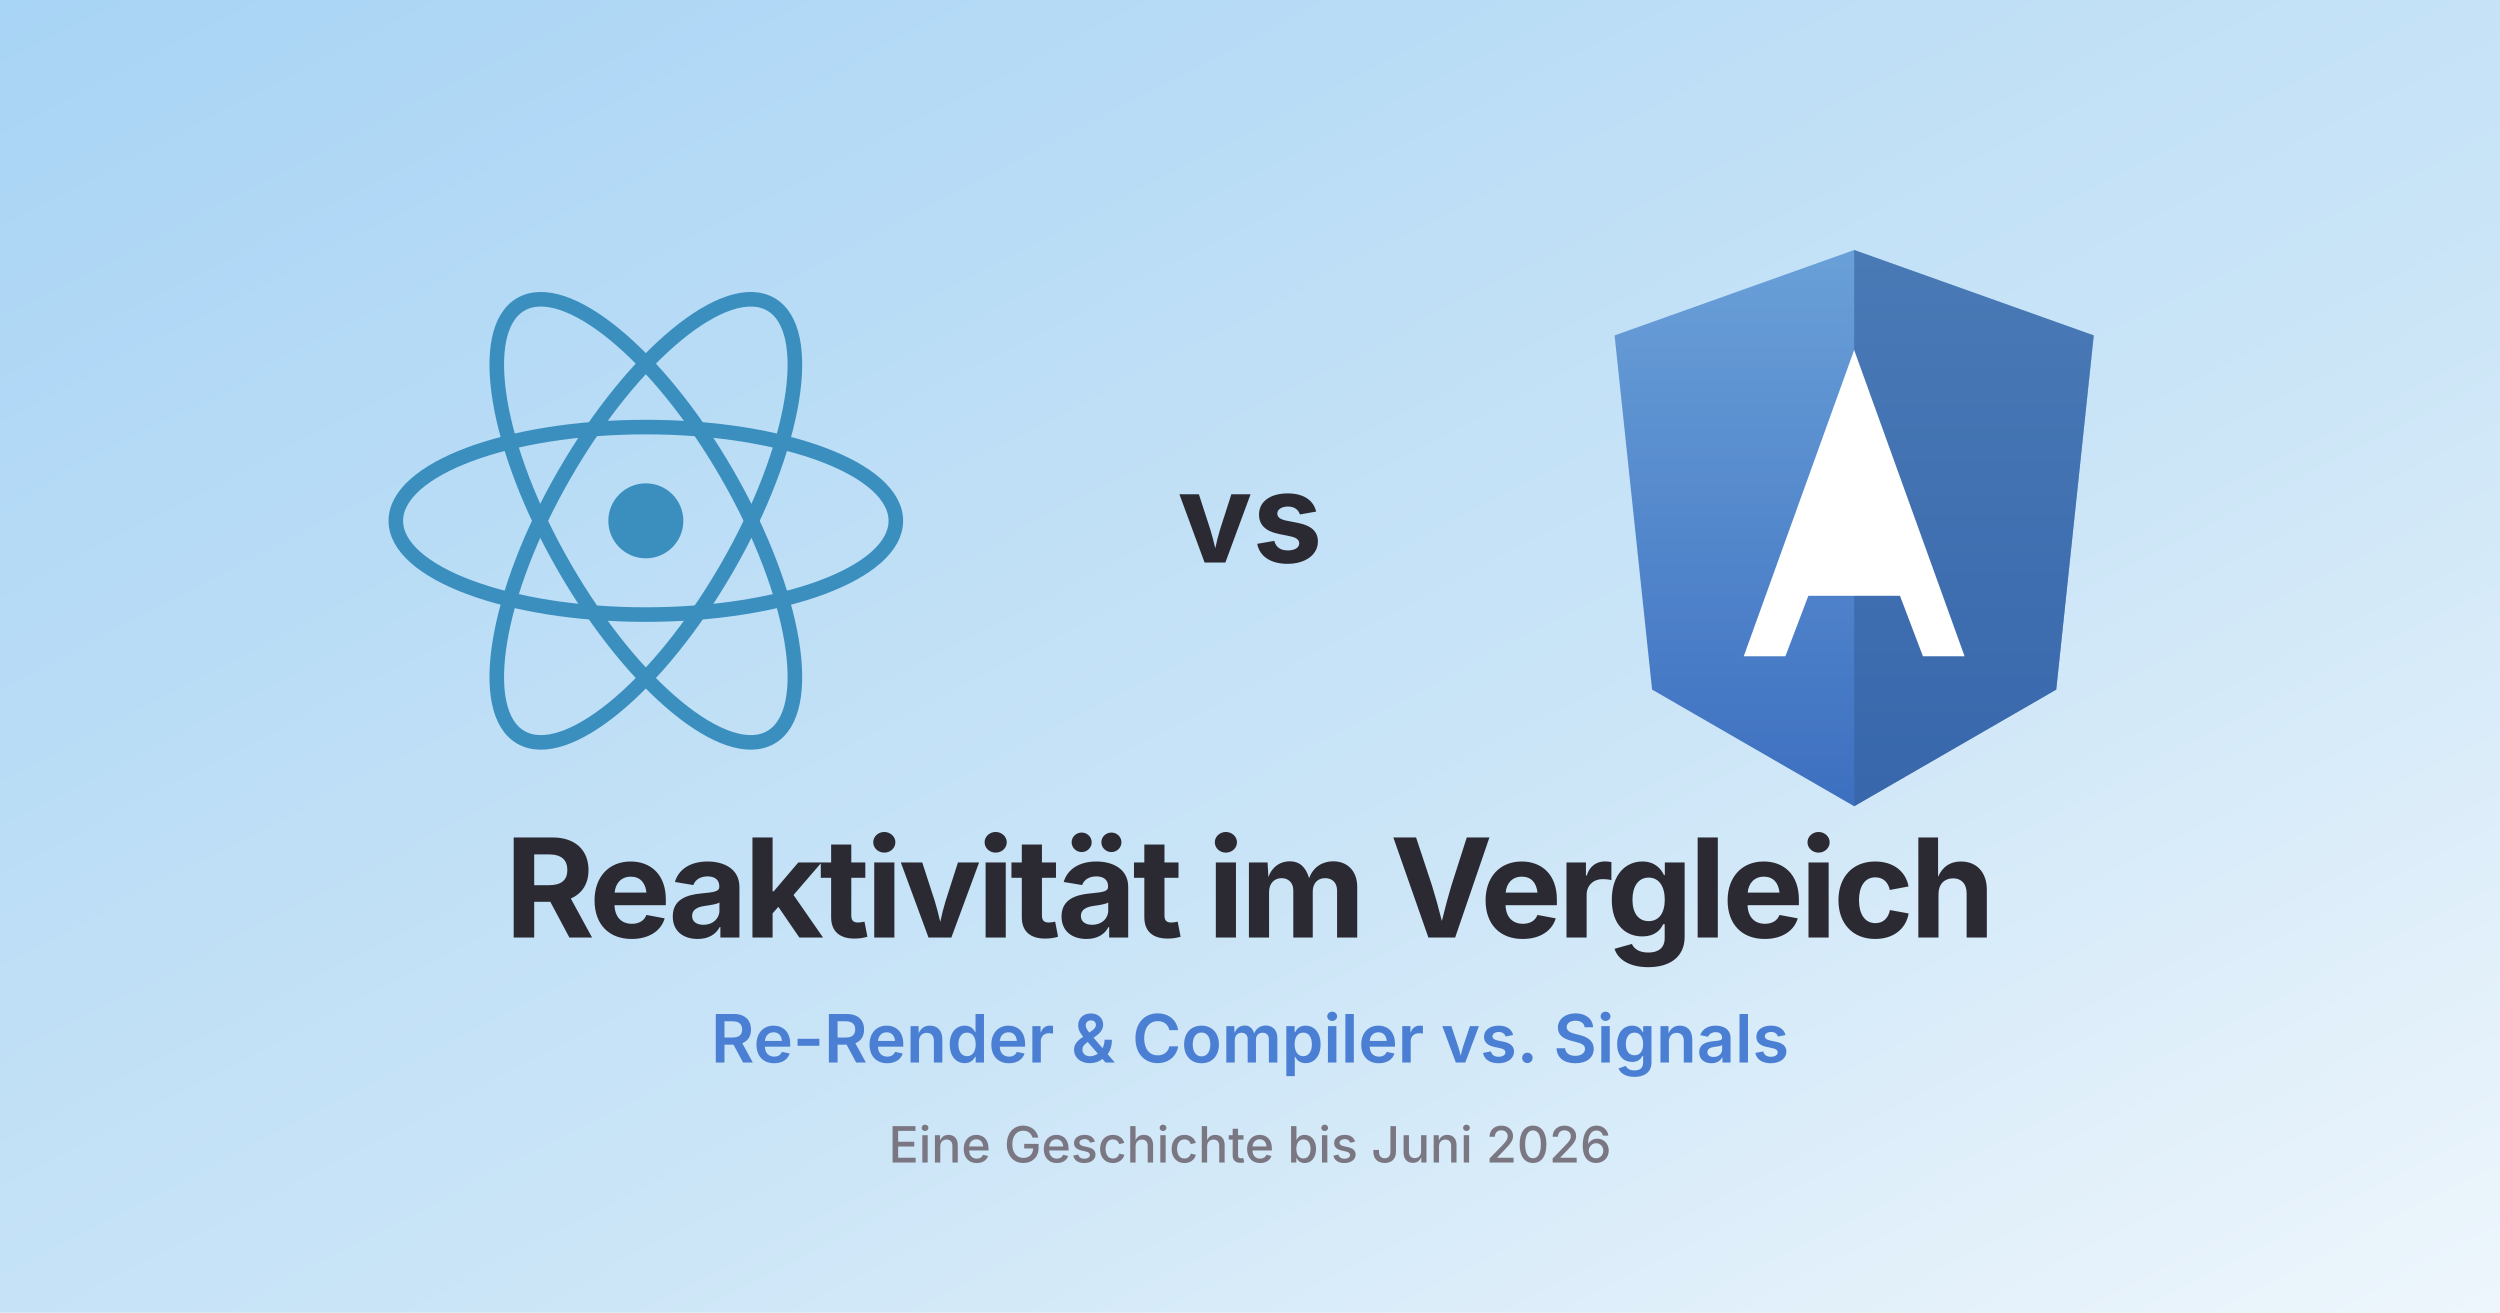
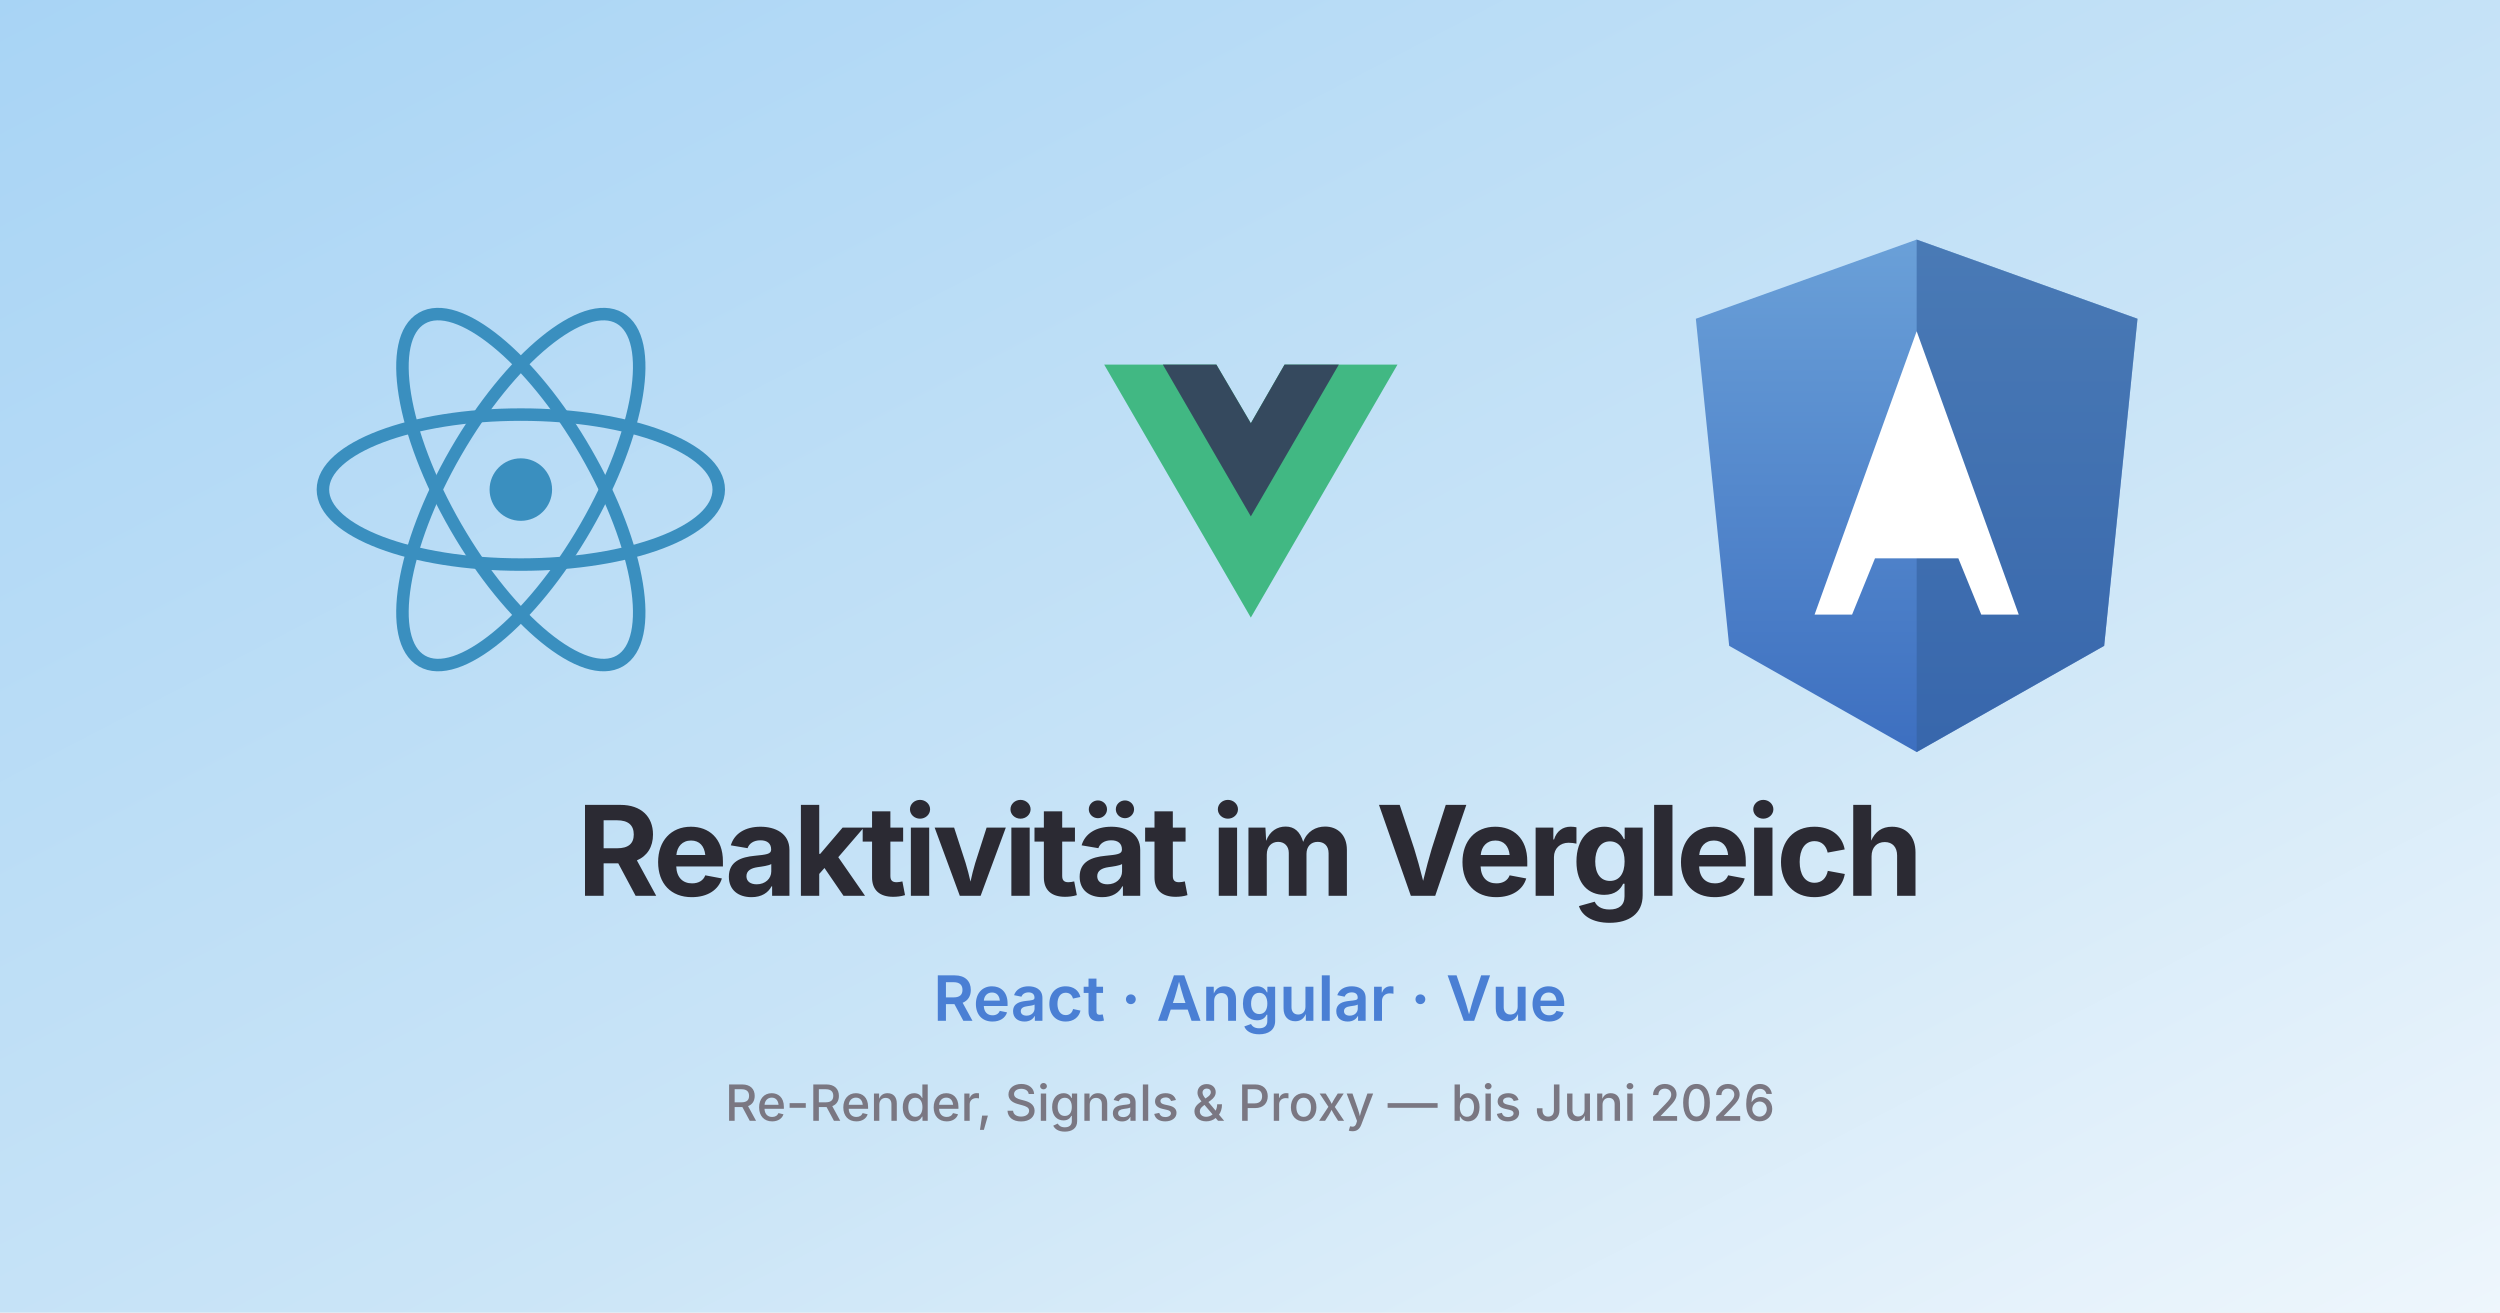
- <svg xmlns="http://www.w3.org/2000/svg" viewBox="0 0 1200 630" width="1200" height="630" role="img" aria-label="Reaktivität: React vs. Angular">
+ <svg xmlns="http://www.w3.org/2000/svg" viewBox="0 0 1200 630" width="1200" height="630" role="img" aria-label="Reaktivität: React, Angular und Vue">
  <defs>
    <linearGradient id="skyC" x1="0" y1="0" x2="1" y2="1">
      <stop offset="0" stop-color="#a8d4f5" />
      <stop offset="0.6" stop-color="#cbe5f7" />
      <stop offset="1" stop-color="#eef6fc" />
    </linearGradient>
    <linearGradient id="shieldC" x1="0" y1="0" x2="0" y2="1">
      <stop offset="0" stop-color="#6aa0d8" />
      <stop offset="1" stop-color="#3d6fc0" />
    </linearGradient>
  </defs>
  <rect width="1200" height="630" fill="url(#skyC)" />
-   <g transform="translate(310 250)" fill="none" stroke="#3a8fbf" stroke-width="7">
-     <ellipse rx="120" ry="45" />
-     <ellipse rx="120" ry="45" transform="rotate(60)" />
-     <ellipse rx="120" ry="45" transform="rotate(120)" />
-     <circle r="18" fill="#3a8fbf" stroke="none" />
+   <g transform="translate(250 235)" fill="none" stroke="#3a8fbf" stroke-width="6">
+     <ellipse rx="95" ry="36" />
+     <ellipse rx="95" ry="36" transform="rotate(60)" />
+     <ellipse rx="95" ry="36" transform="rotate(120)" />
+     <circle r="15" fill="#3a8fbf" stroke="none" />
  </g>
-   <text x="600" y="270" text-anchor="middle" font-family="-apple-system, sans-serif" font-size="60" font-weight="700" fill="#2b2a33">vs</text>
-   <g transform="translate(890 250)">
-     <path d="M0 -130 L115 -89 L97 81 L0 137 L-97 81 L-115 -89 Z" fill="url(#shieldC)" />
-     <path d="M0 -130 L115 -89 L97 81 L0 137 Z" fill="#34619f" opacity="0.6" />
-     <path d="M0 -82 L53 65 L33 65 L22 36 L-22 36 L-33 65 L-53 65 Z" fill="#fff" />
-     <path d="M-14 15 L14 15 L0 -19 Z" fill="#fff" />
+   <g transform="translate(530 175) scale(0.55)">
+     <path d="M204.8 0H256L128 220.8 0 0H97.92L128 51.2 157.44 0H204.8Z" fill="#41B883" />
+     <path d="M51.2 0H97.92L128 51.2 157.44 0H204.8L128 132.48 51.2 0Z" fill="#35495E" />
+   </g>
+   <g transform="translate(920 235)">
+     <path d="M0 -120 L106 -82 L90 75 L0 126 L-90 75 L-106 -82 Z" fill="url(#shieldC)" />
+     <path d="M0 -120 L106 -82 L90 75 L0 126 Z" fill="#34619f" opacity="0.6" />
+     <path d="M0 -76 L49 60 L31 60 L20 33 L-20 33 L-31 60 L-49 60 Z" fill="#fff" />
+     <path d="M-13 14 L13 14 L0 -17 Z" fill="#fff" />
  </g>
  <g font-family="-apple-system, BlinkMacSystemFont, 'Segoe UI', Inter, sans-serif" fill="#2b2a33" text-anchor="middle">
-     <text x="600" y="450" font-size="66" font-weight="700" letter-spacing="-2">Reaktivität im Vergleich</text>
-     <text x="600" y="510" font-size="32" font-weight="600" fill="#4a7fd4">Re-Render &amp; Compiler vs. Signals</text>
-     <text x="600" y="558" font-size="24" font-weight="500" fill="#7a7782">Eine Geschichte bis Juni 2026</text>
+     <text x="600" y="430" font-size="60" font-weight="700" letter-spacing="-2">Reaktivität im Vergleich</text>
+     <text x="600" y="490" font-size="30" font-weight="600" fill="#4a7fd4">React · Angular · Vue</text>
+     <text x="600" y="538" font-size="24" font-weight="500" fill="#7a7782">Re-Render, Signals &amp; Proxy — bis Juni 2026</text>
  </g>
</svg>
